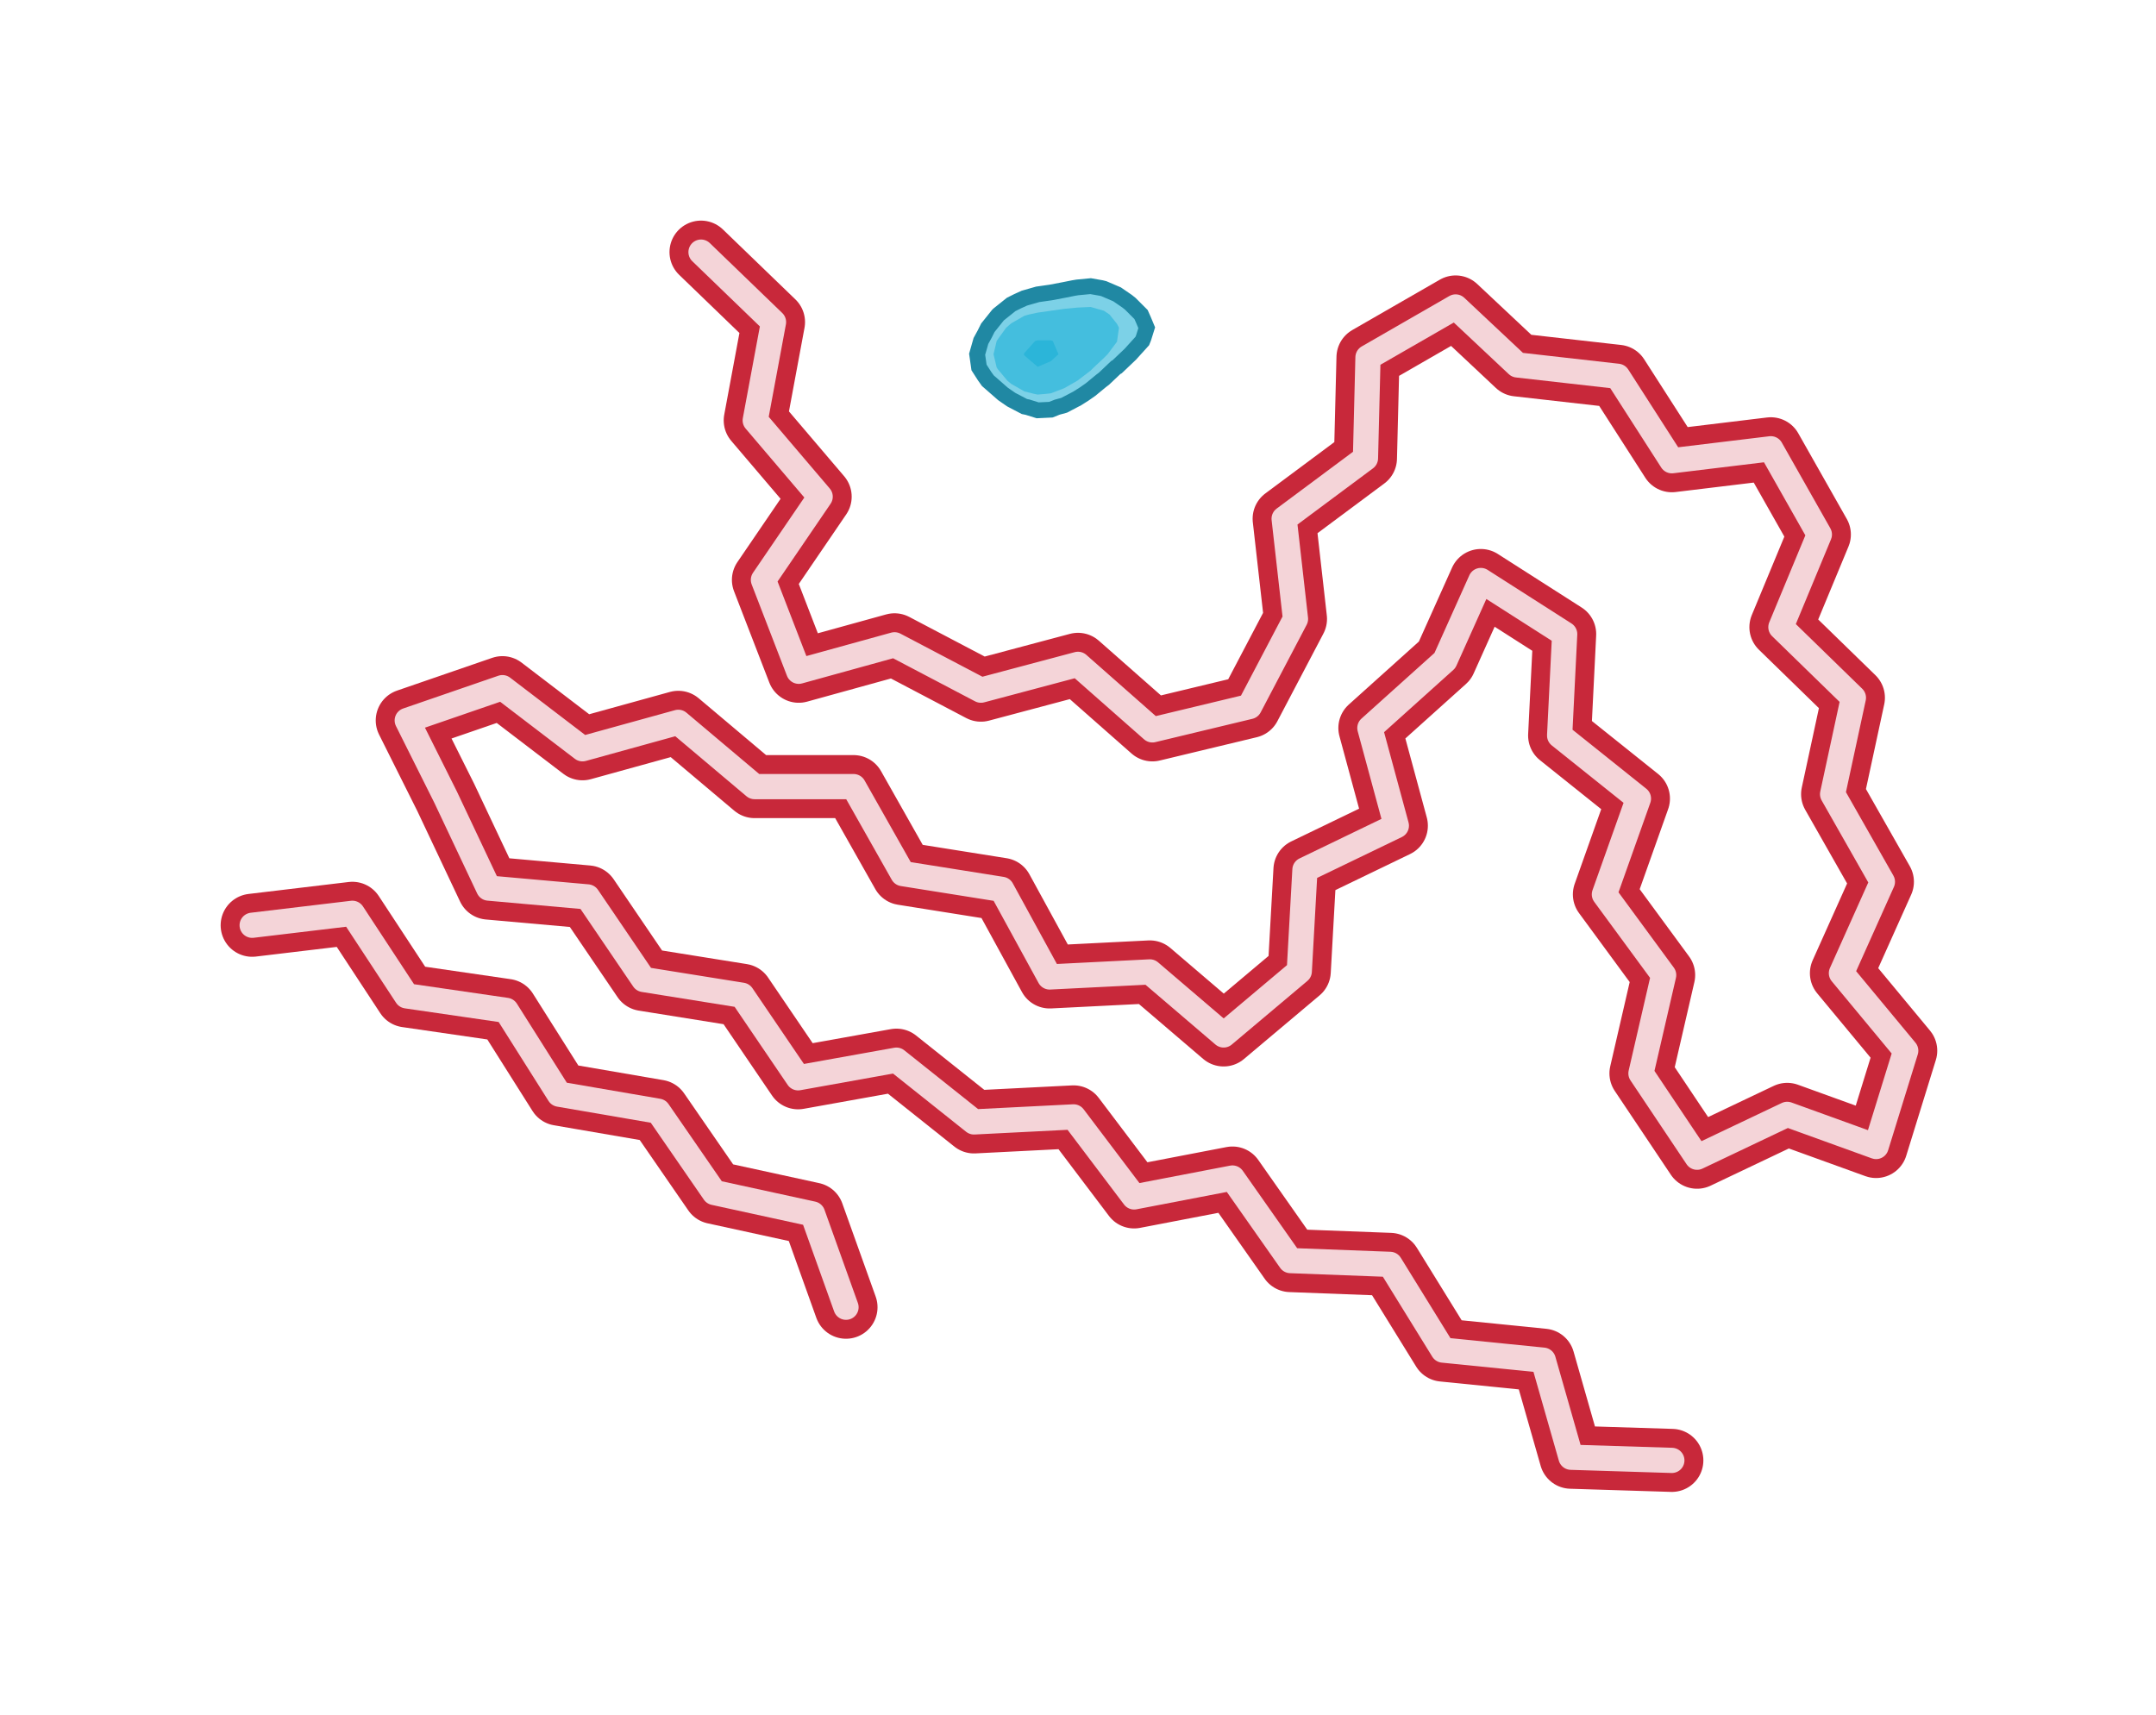
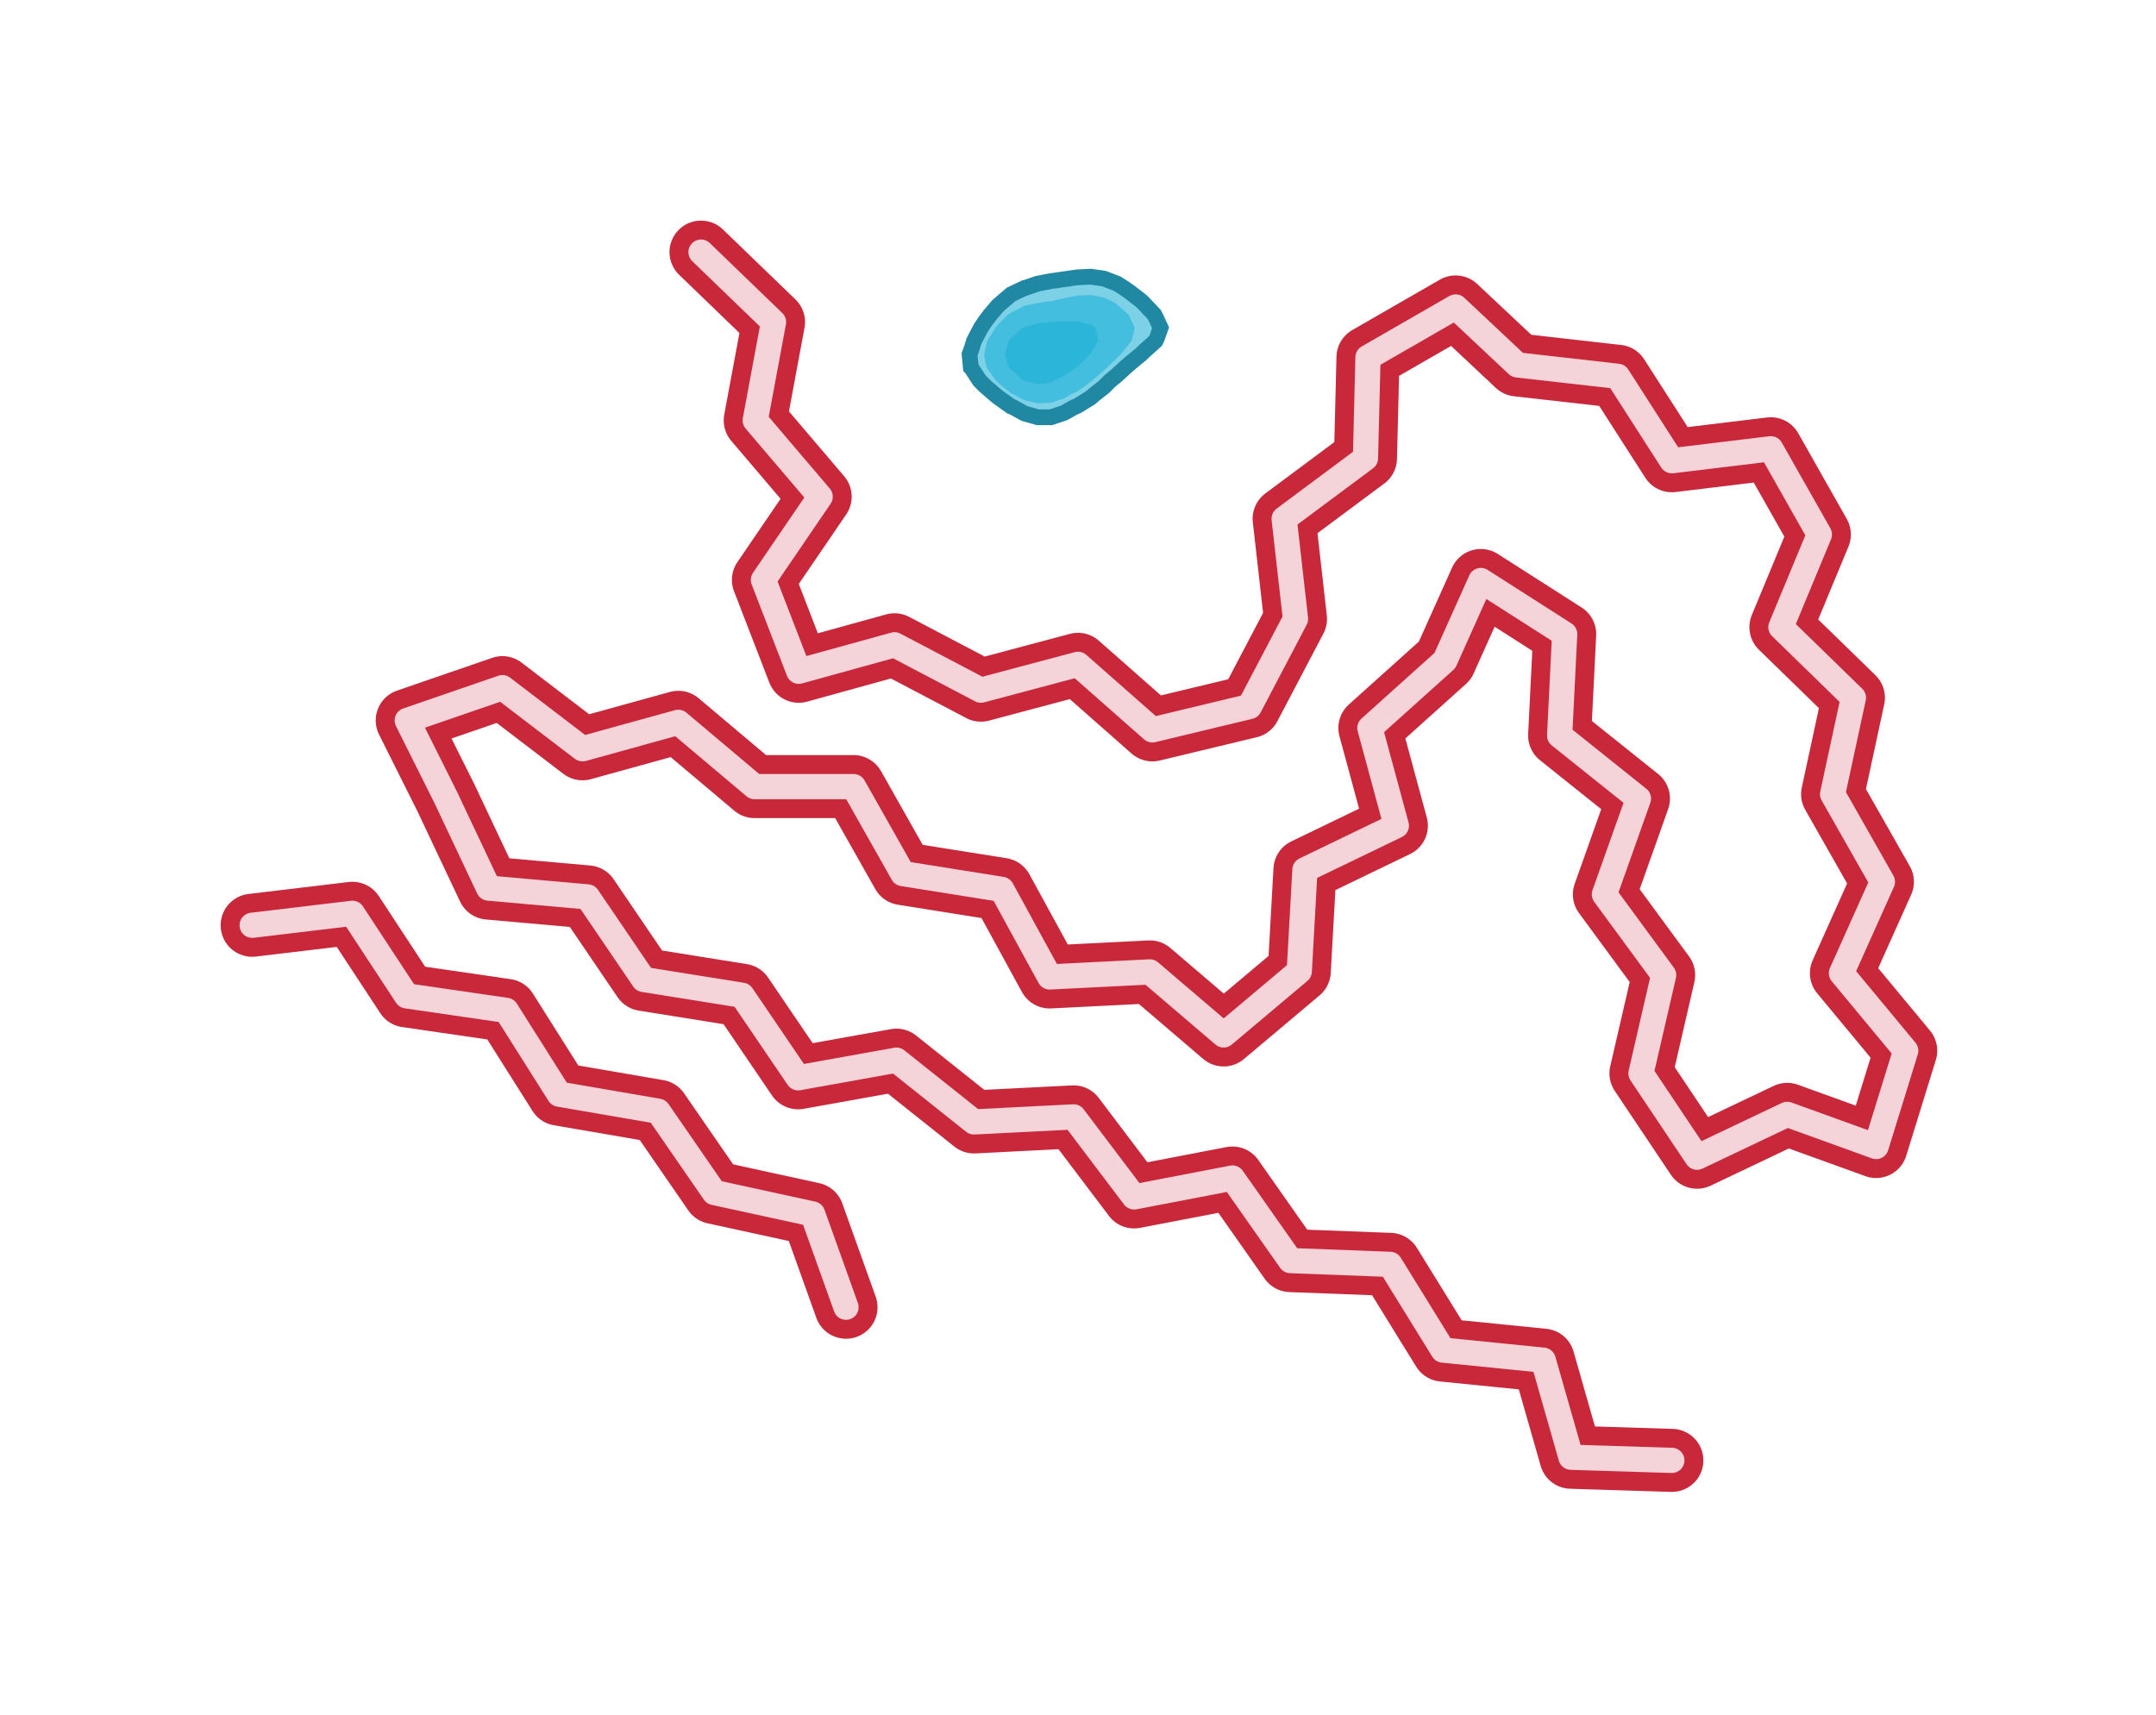
<svg xmlns="http://www.w3.org/2000/svg" width="34.2" height="27.2" viewBox="0 0 34.2 27.2">
  <g id="8A9L" data-chains="B+A">
-     <path class="density" d="M15.62,5.97 L15.53,5.83 L15.50,5.62 L15.56,5.41 L15.62,5.30 L15.67,5.20 L15.83,5.00 L15.84,4.99 L16.04,4.83 L16.14,4.78 L16.25,4.73 L16.46,4.67 L16.67,4.64 L16.88,4.60 L17.03,4.57 L17.09,4.56 L17.30,4.54 L17.47,4.57 L17.51,4.58 L17.72,4.67 L17.88,4.78 L17.93,4.82 L18.10,4.99 L18.14,5.08 L18.19,5.20 L18.14,5.36 L18.12,5.41 L17.93,5.62 L17.93,5.62 L17.72,5.82 L17.70,5.83 L17.51,6.01 L17.47,6.04 L17.30,6.18 L17.20,6.25 L17.09,6.32 L16.88,6.43 L16.77,6.46 L16.67,6.50 L16.46,6.51 L16.30,6.46 L16.25,6.45 L16.04,6.34 L15.91,6.25 L15.83,6.18 L15.67,6.04 L15.62,5.97 Z" fill="#7cd1e7" fill-rule="evenodd" stroke="#2088a3" stroke-width="0.25" />
-     <path class="density" d="M15.83,5.86 L15.81,5.83 L15.76,5.62 L15.81,5.41 L15.83,5.38 L15.96,5.20 L16.04,5.13 L16.25,5.01 L16.32,4.99 L16.46,4.96 L16.67,4.93 L16.88,4.90 L17.09,4.88 L17.30,4.87 L17.51,4.93 L17.60,4.99 L17.72,5.14 L17.75,5.20 L17.72,5.41 L17.72,5.42 L17.57,5.62 L17.51,5.68 L17.35,5.83 L17.30,5.88 L17.09,6.04 L17.09,6.04 L16.88,6.16 L16.67,6.24 L16.58,6.25 L16.46,6.26 L16.41,6.25 L16.25,6.21 L16.04,6.09 L15.98,6.04 L15.83,5.86 Z" fill="#44bede" fill-rule="evenodd" />
-     <path class="density" d="M16.25,5.64 L16.24,5.62 L16.25,5.60 L16.42,5.41 L16.46,5.40 L16.67,5.40 L16.70,5.41 L16.79,5.62 L16.67,5.73 L16.46,5.82 L16.25,5.64 Z" fill="#2bb5d9" fill-rule="evenodd" />
+     <path class="density" d="M15.41,5.84 L15.40,5.83 L15.38,5.62 L15.41,5.54 L15.45,5.41 L15.56,5.20 L15.62,5.11 L15.71,4.99 L15.83,4.85 L15.91,4.78 L16.04,4.67 L16.25,4.57 L16.26,4.57 L16.46,4.50 L16.67,4.46 L16.88,4.43 L17.09,4.40 L17.30,4.39 L17.51,4.42 L17.72,4.50 L17.83,4.57 L17.93,4.64 L18.11,4.78 L18.14,4.81 L18.31,4.99 L18.35,5.07 L18.41,5.20 L18.35,5.37 L18.33,5.41 L18.14,5.58 L18.10,5.62 L17.93,5.76 L17.85,5.83 L17.72,5.95 L17.61,6.04 L17.51,6.14 L17.37,6.25 L17.30,6.31 L17.09,6.44 L17.04,6.46 L16.88,6.55 L16.67,6.62 L16.46,6.62 L16.25,6.56 L16.07,6.46 L16.04,6.45 L15.83,6.30 L15.77,6.25 L15.62,6.12 L15.54,6.04 L15.41,5.84 Z" fill="#7cd1e7" fill-rule="evenodd" stroke="#2088a3" stroke-width="0.25" />
+     <path class="density" d="M15.62,5.69 L15.61,5.62 L15.62,5.58 L15.66,5.41 L15.79,5.20 L15.83,5.15 L15.99,4.99 L16.04,4.96 L16.25,4.85 L16.46,4.81 L16.63,4.78 L16.67,4.78 L16.88,4.73 L17.09,4.69 L17.30,4.68 L17.51,4.72 L17.64,4.78 L17.72,4.83 L17.90,4.99 L17.93,5.05 L18.00,5.20 L17.95,5.41 L17.93,5.43 L17.78,5.62 L17.72,5.68 L17.56,5.83 L17.51,5.88 L17.32,6.04 L17.30,6.06 L17.09,6.21 L17.00,6.25 L16.88,6.32 L16.67,6.39 L16.46,6.40 L16.25,6.35 L16.06,6.25 L16.04,6.24 L15.83,6.07 L15.80,6.04 L15.65,5.83 L15.62,5.69 Z" fill="#44bede" fill-rule="evenodd" />
+     <path class="density" d="M16.04,5.87 L16.00,5.83 L15.94,5.62 L16.00,5.41 L16.04,5.36 L16.22,5.20 L16.25,5.19 L16.46,5.13 L16.67,5.11 L16.88,5.10 L17.09,5.10 L17.30,5.15 L17.38,5.20 L17.42,5.41 L17.30,5.61 L17.29,5.62 L17.09,5.82 L17.07,5.83 L16.88,5.96 L16.73,6.04 L16.67,6.07 L16.46,6.10 L16.25,6.04 L16.24,6.04 L16.04,5.87 Z" fill="#2bb5d9" fill-rule="evenodd" />
    <polyline points="13.42,20.74 12.89,19.26 11.33,18.92 10.44,17.63 8.87,17.36 8.03,16.03 6.45,15.80 5.59,14.49 4.00,14.68" fill="none" stroke="#c8283a" stroke-width="1.00" stroke-linejoin="round" stroke-linecap="round" />
    <polyline points="11.12,4.00 12.27,5.11 11.98,6.67 13.01,7.88 12.11,9.20 12.67,10.65 14.19,10.23 15.56,10.95 17.10,10.54 18.28,11.58 19.82,11.21 20.55,9.82 20.37,8.23 21.66,7.27 21.70,5.67 23.09,4.87 24.07,5.79 25.66,5.97 26.52,7.31 28.09,7.12 28.86,8.48 28.25,9.95 29.40,11.07 29.07,12.60 29.86,13.99 29.21,15.44 30.23,16.67 29.76,18.19 28.35,17.68 26.92,18.36 26.03,17.03 26.39,15.47 25.45,14.19 25.99,12.67 24.74,11.67 24.82,10.06 23.49,9.21 22.92,10.48 21.73,11.55 22.15,13.10 20.70,13.80 20.61,15.41 19.41,16.42 18.24,15.42 16.65,15.50 15.89,14.11 14.32,13.86 13.54,12.48 11.97,12.48 10.76,11.46 9.24,11.88 7.97,10.91 6.46,11.43 7.07,12.65 7.75,14.09 9.32,14.23 10.21,15.54 11.77,15.79 12.66,17.10 14.22,16.82 15.45,17.80 17.03,17.72 17.99,18.99 19.55,18.69 20.47,20.00 22.05,20.06 22.89,21.42 24.48,21.58 24.92,23.12 26.52,23.17" fill="none" stroke="#c8283a" stroke-width="1.00" stroke-linejoin="round" stroke-linecap="round" />
    <polyline points="13.42,20.74 12.89,19.26 11.33,18.92 10.44,17.63 8.87,17.36 8.03,16.03 6.45,15.80 5.59,14.49 4.00,14.68" fill="none" stroke="#f4d4d8" stroke-width="0.40" stroke-linejoin="round" stroke-linecap="round" />
    <polyline points="11.12,4.00 12.27,5.11 11.98,6.67 13.01,7.88 12.11,9.20 12.67,10.65 14.19,10.23 15.56,10.95 17.10,10.54 18.28,11.58 19.82,11.21 20.55,9.82 20.37,8.23 21.66,7.27 21.70,5.67 23.09,4.87 24.07,5.79 25.66,5.97 26.52,7.31 28.09,7.12 28.86,8.48 28.25,9.95 29.40,11.07 29.07,12.60 29.86,13.99 29.21,15.44 30.23,16.67 29.76,18.19 28.35,17.68 26.92,18.36 26.03,17.03 26.39,15.47 25.45,14.19 25.99,12.67 24.74,11.67 24.82,10.06 23.49,9.21 22.92,10.48 21.73,11.55 22.15,13.10 20.70,13.80 20.61,15.41 19.41,16.42 18.24,15.42 16.65,15.50 15.89,14.11 14.32,13.86 13.54,12.48 11.97,12.48 10.76,11.46 9.24,11.88 7.97,10.91 6.46,11.43 7.07,12.65 7.75,14.09 9.32,14.23 10.21,15.54 11.77,15.79 12.66,17.10 14.22,16.82 15.45,17.80 17.03,17.72 17.99,18.99 19.55,18.69 20.47,20.00 22.05,20.06 22.89,21.42 24.48,21.58 24.92,23.12 26.52,23.17" fill="none" stroke="#f4d4d8" stroke-width="0.40" stroke-linejoin="round" stroke-linecap="round" />
  </g>
</svg>
